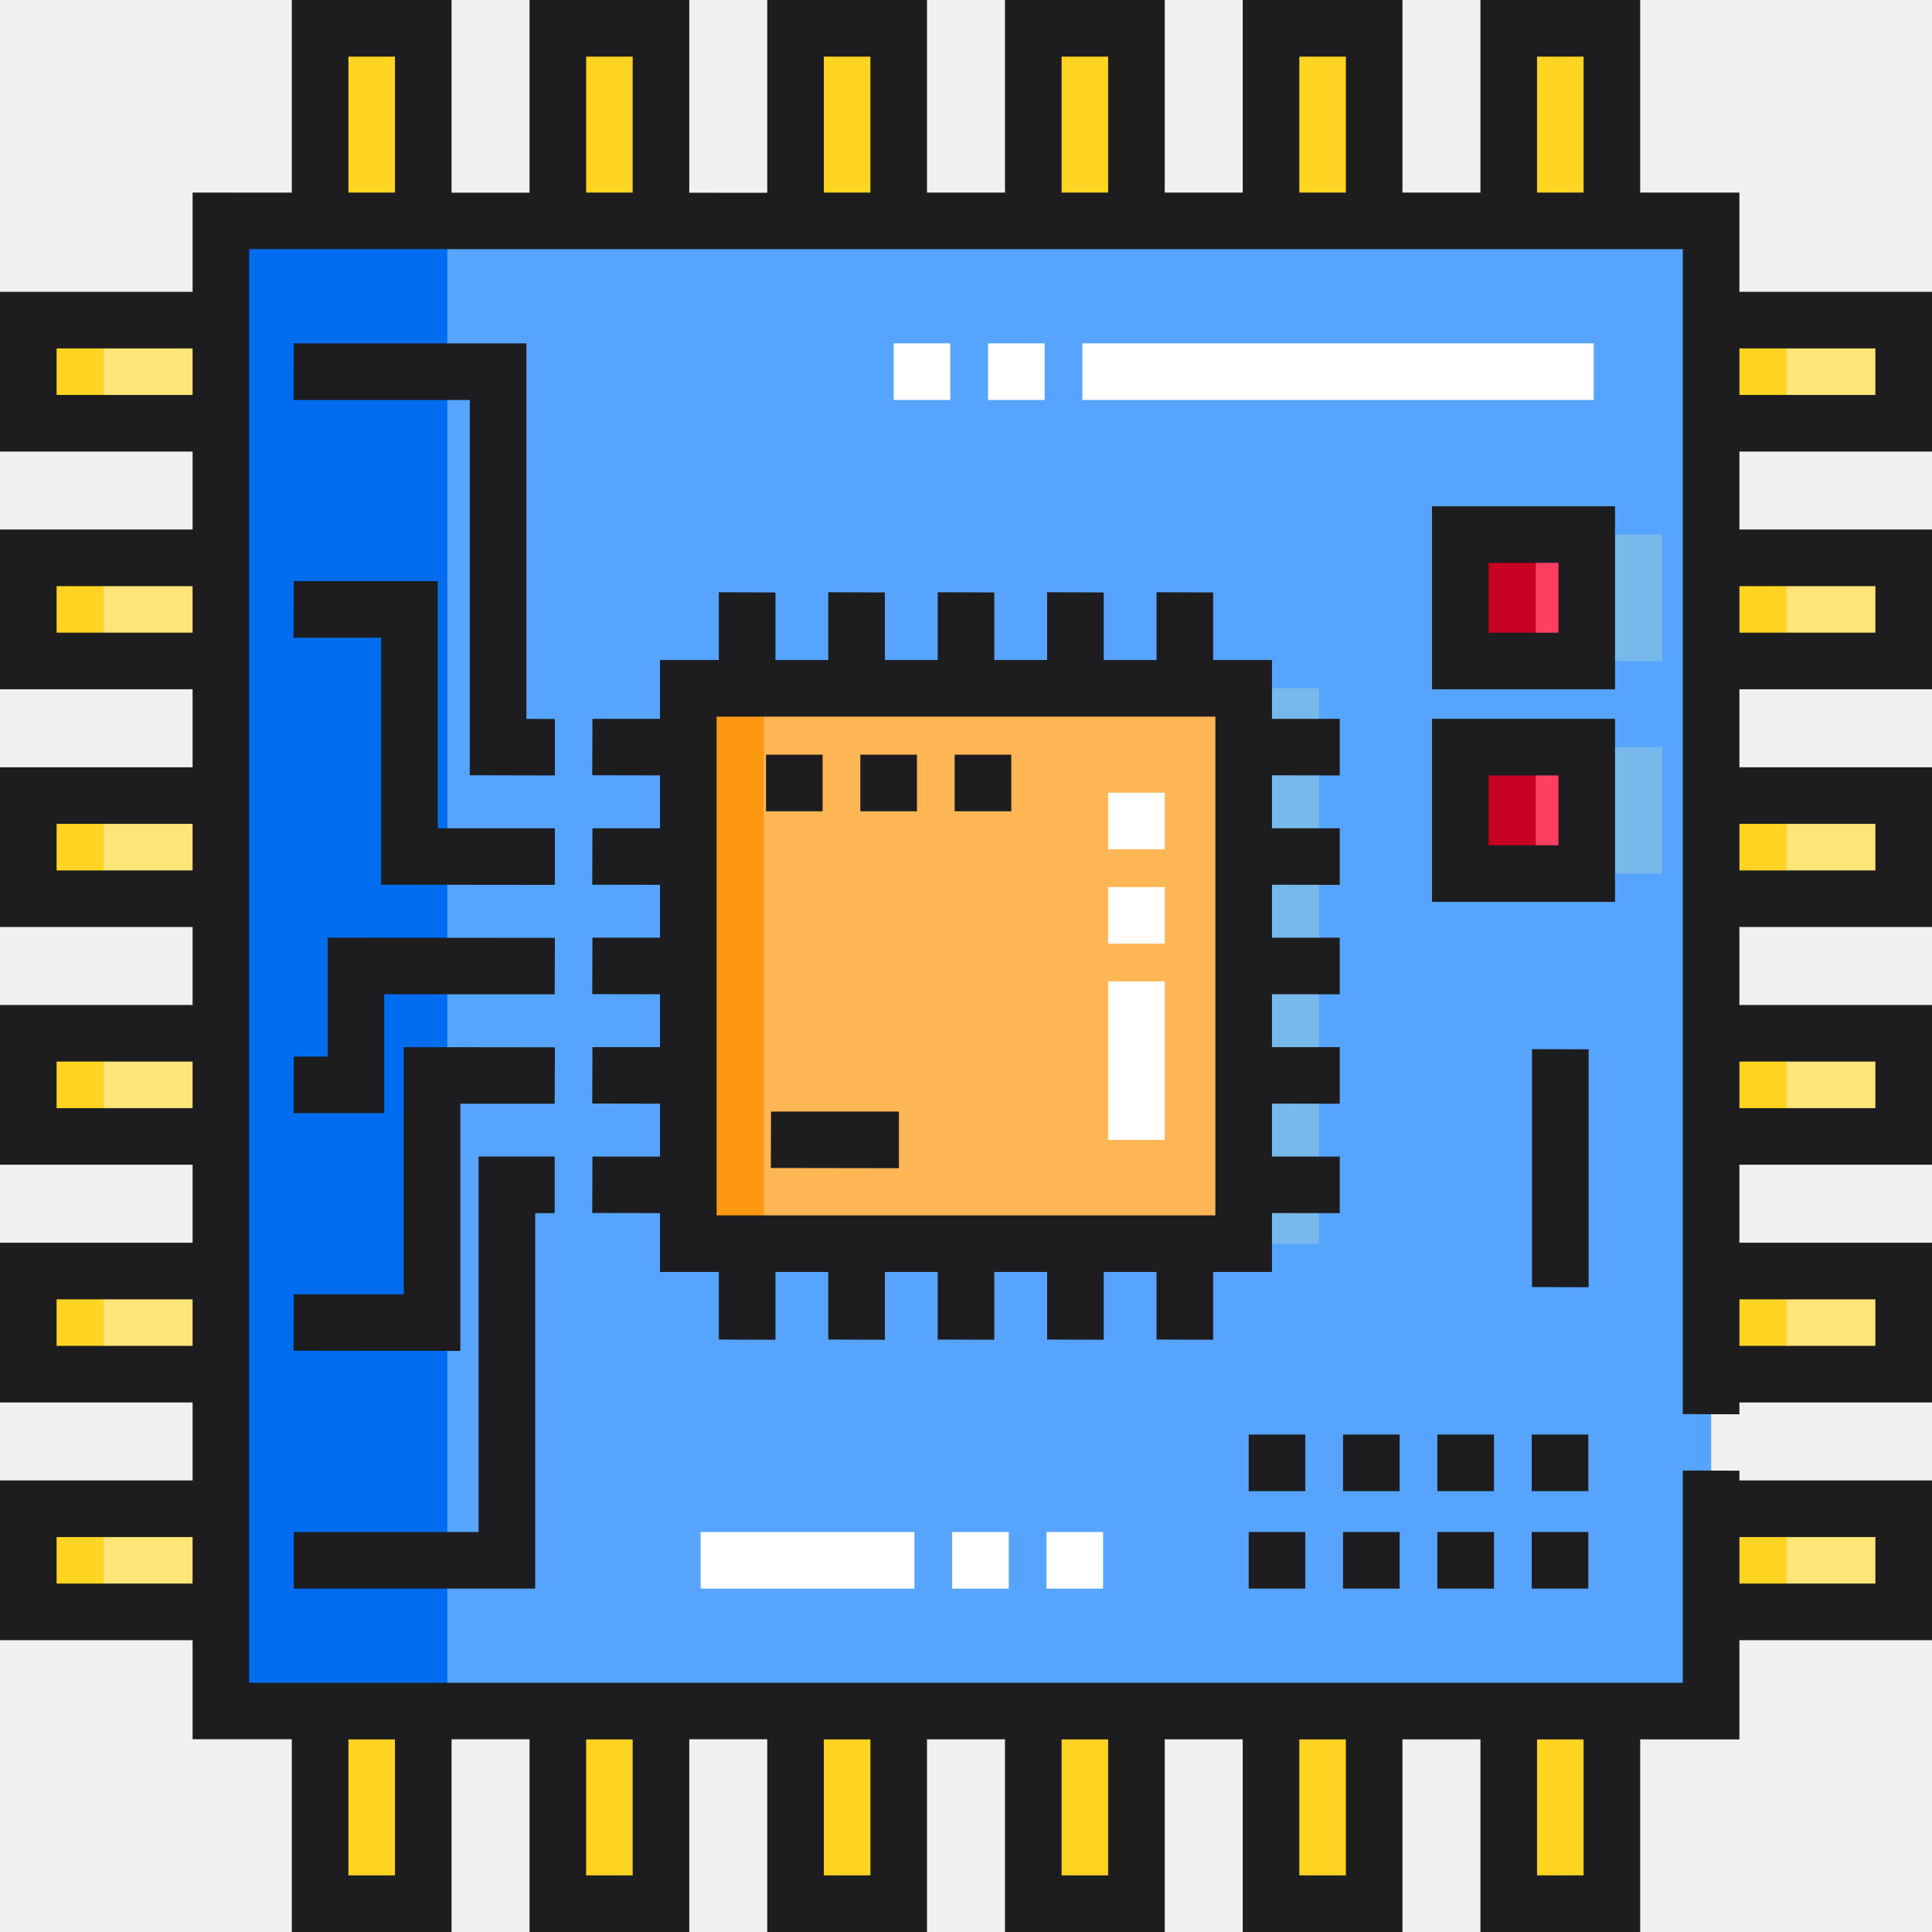
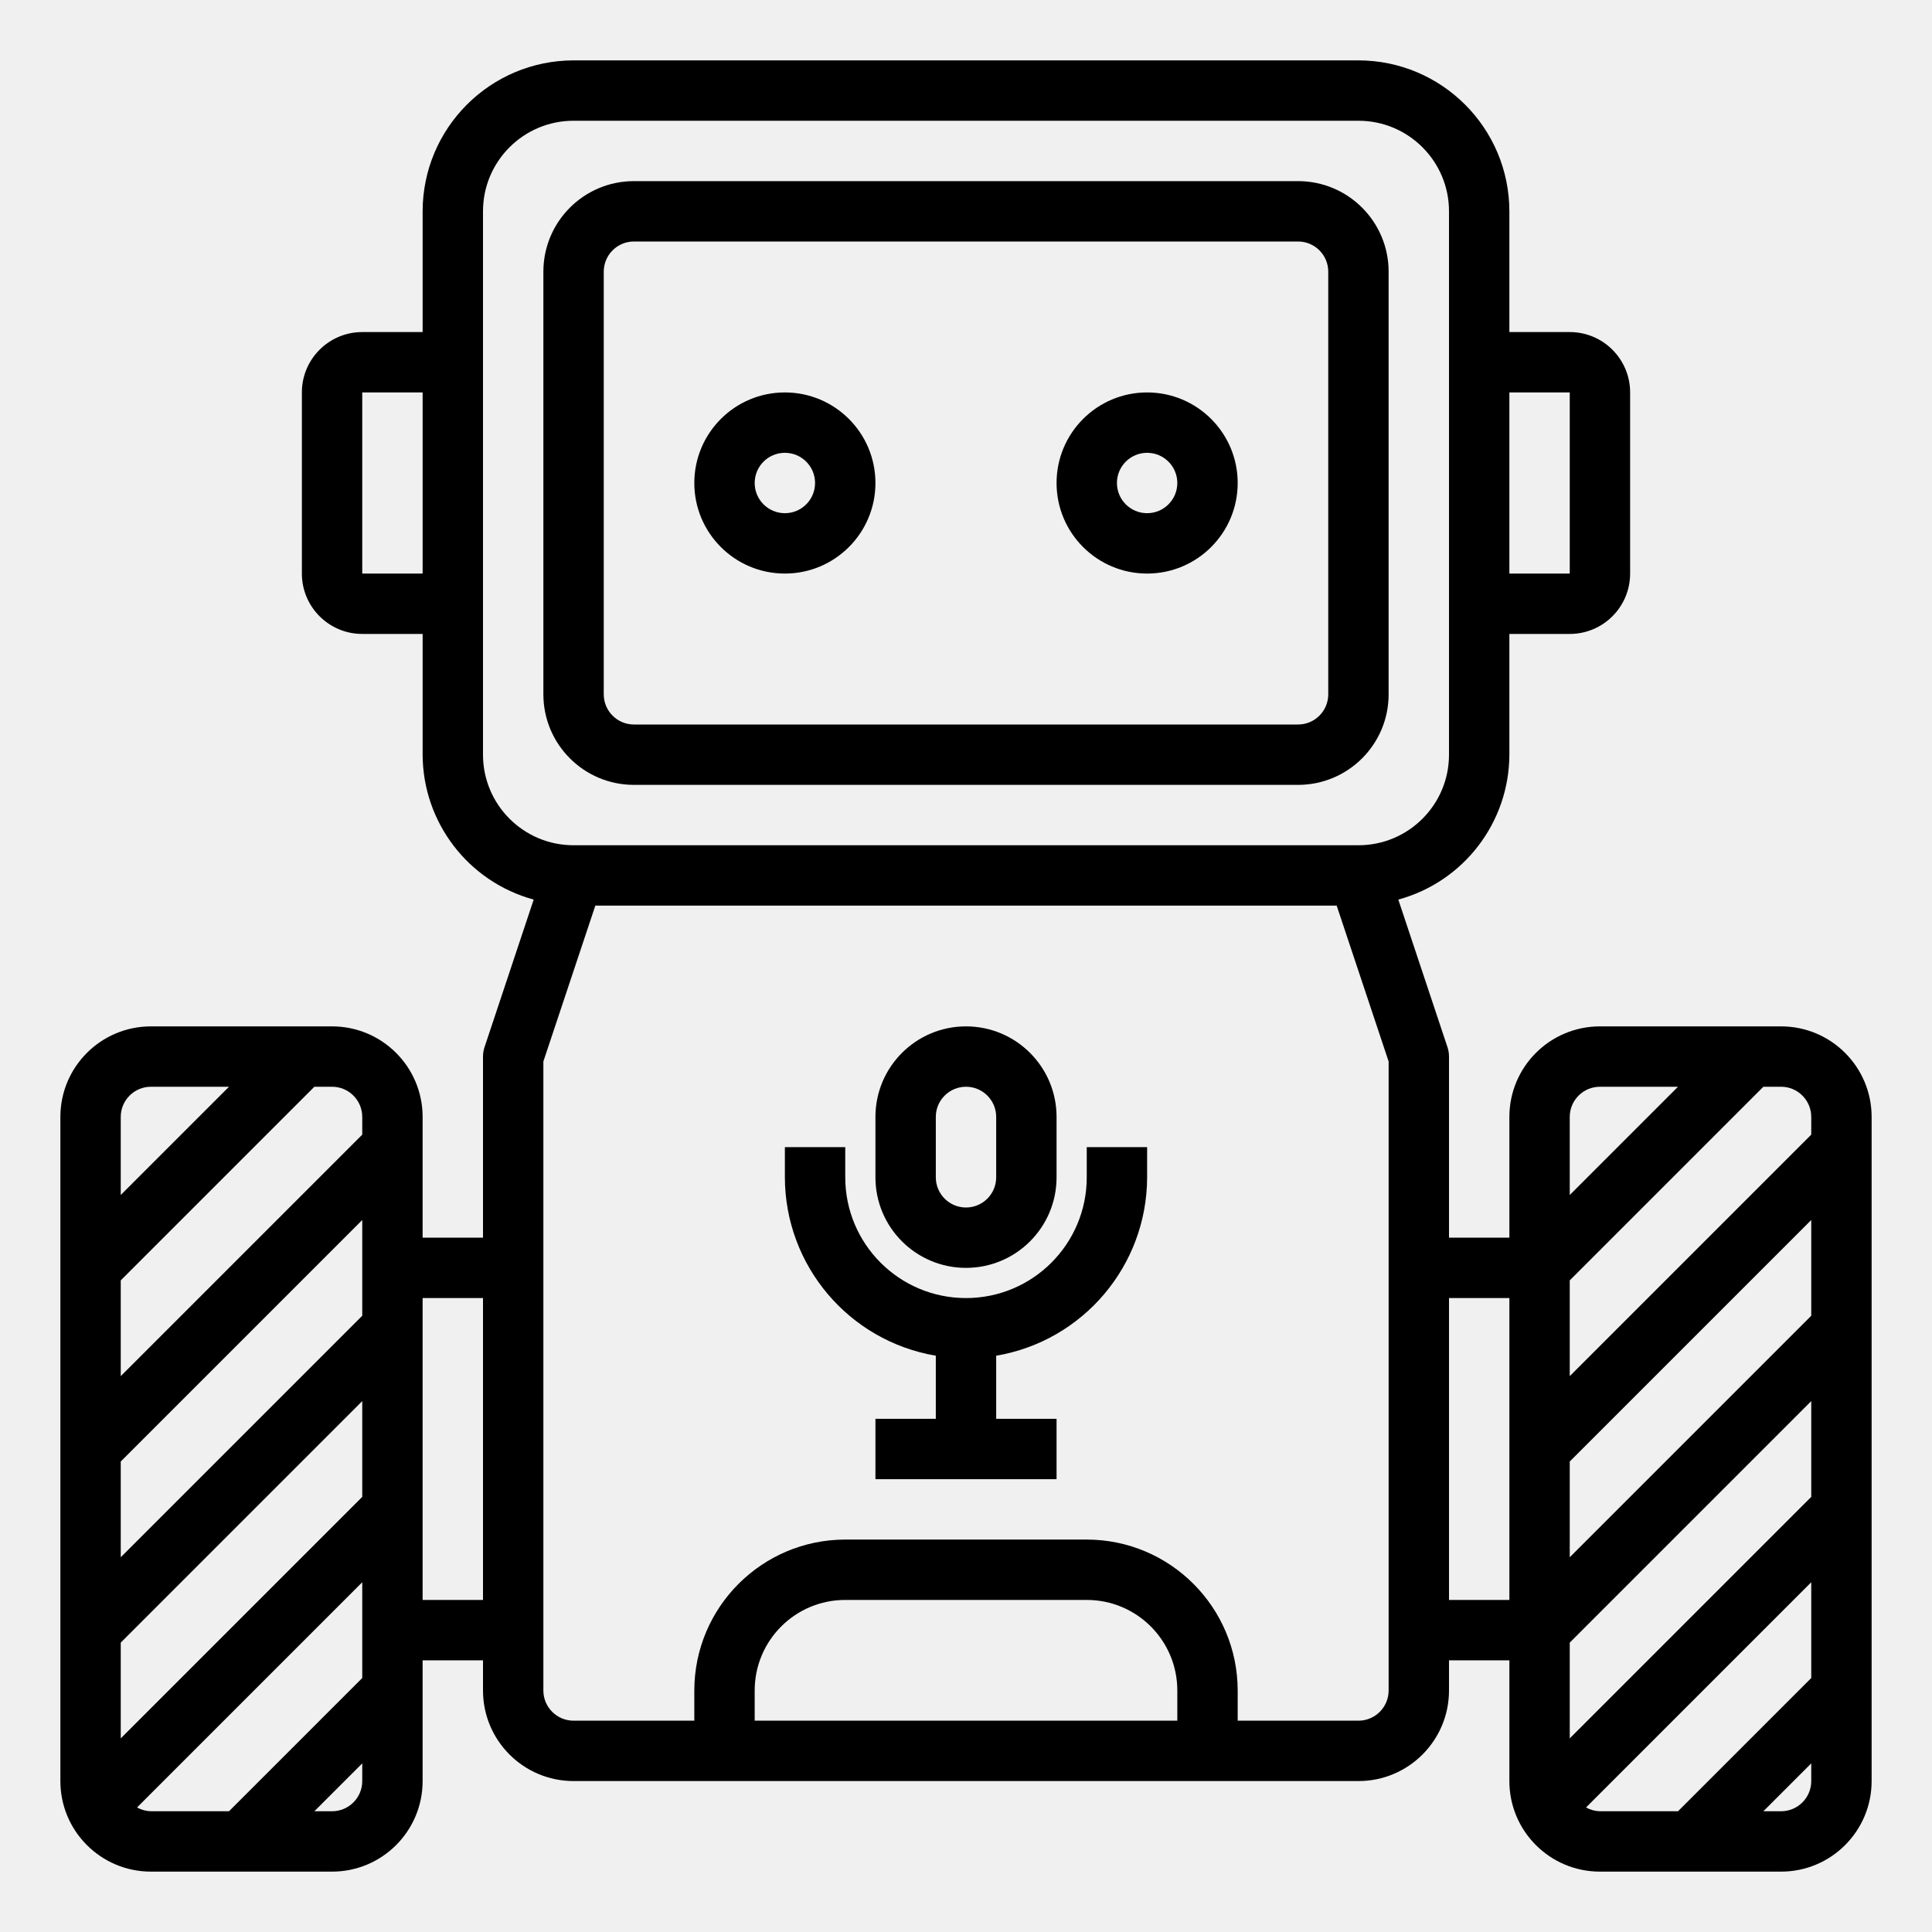
- <svg xmlns="http://www.w3.org/2000/svg" version="1.1" id="Capa_1" x="0px" y="0px" viewBox="0 0 512 512" style="enable-background:new 0 0 512 512;" xml:space="preserve">
-   <rect x="58.54" y="58.54" style="fill:#57A4FF;" width="394.93" height="394.93" />
-   <g>
-     <rect x="202.41" y="182.41" style="fill:#78B9EB;" width="147.17" height="147.17" />
-     <rect x="407" y="141.67" style="fill:#78B9EB;" width="33.5" height="33.5" />
-     <rect x="407" y="198" style="fill:#78B9EB;" width="33.5" height="33.5" />
+ <svg xmlns="http://www.w3.org/2000/svg" viewBox="0 0 64 64" width="512" height="512">
+   <g id="Robot">
+     <path d="M43,26a3,3,0,0,0,3-3V9a3,3,0,0,0-3-3H21a3,3,0,0,0-3,3V23a3,3,0,0,0,3,3ZM20,23V9a1,1,0,0,1,1-1H43a1,1,0,0,1,1,1V23a1,1,0,0,1-1,1H21A1,1,0,0,1,20,23Z" />
+     <path d="M26,19a3,3,0,1,0-3-3A3,3,0,0,0,26,19Zm0-4a1,1,0,1,1-1,1A1,1,0,0,1,26,15Z" />
+     <path d="M38,19a3,3,0,1,0-3-3A3,3,0,0,0,38,19Zm0-4a1,1,0,1,1-1,1A1,1,0,0,1,38,15Z" />
+     <path d="M32,42a3,3,0,0,0,3-3V37a3,3,0,0,0-6,0v2A3,3,0,0,0,32,42Zm-1-5a1,1,0,0,1,2,0v2a1,1,0,0,1-2,0Z" />
+     <path d="M36,39a4,4,0,0,1-8,0V38H26v1a6.006,6.006,0,0,0,5,5.91V47H29v2h6V47H33V44.91A6.006,6.006,0,0,0,38,39V38H36Z" />
+     <path d="M59,34H53a3,3,0,0,0-3,3v4H48V35a1,1,0,0,0-.052-.316L46.321,29.8A4.992,4.992,0,0,0,50,25V21h2a2,2,0,0,0,2-2V13a2,2,0,0,0-2-2H50V7a5.006,5.006,0,0,0-5-5H19a5.006,5.006,0,0,0-5,5v4H12a2,2,0,0,0-2,2v6a2,2,0,0,0,2,2h2v4a4.992,4.992,0,0,0,3.679,4.8l-1.627,4.884A1,1,0,0,0,16,35v6H14V37a3,3,0,0,0-3-3H5a3,3,0,0,0-3,3V59a3,3,0,0,0,3,3h6a3,3,0,0,0,3-3V55h2v1a3,3,0,0,0,3,3H45a3,3,0,0,0,3-3V55h2v4a3,3,0,0,0,3,3h6a3,3,0,0,0,3-3V37A3,3,0,0,0,59,34ZM52,13v6H50V13ZM12,19V13h2v6ZM60,49.586l-8,8V54.414l8-8Zm0-6-8,8V48.414l8-8ZM60,37v.586l-8,8V42.414L58.414,36H59A1,1,0,0,1,60,37Zm-7-1h2.586L52,39.586V37A1,1,0,0,1,53,36ZM16,25V7a3,3,0,0,1,3-3H45a3,3,0,0,1,3,3V25a3,3,0,0,1-3,3H19A3,3,0,0,1,16,25ZM4,48.414l8-8v3.172l-8,8Zm0,9.172V54.414l8-8v3.172ZM12,37v.586l-8,8V42.414L10.414,36H11A1,1,0,0,1,12,37ZM5,36H7.586L4,39.586V37A1,1,0,0,1,5,36ZM4.54,59.874,12,52.414v3.172L7.586,60H5A.974.974,0,0,1,4.54,59.874ZM11,60h-.586L12,58.414V59A1,1,0,0,1,11,60Zm3-7V43h2V53Zm25,4H25V56a3,3,0,0,1,3-3h8a3,3,0,0,1,3,3Zm7-1a1,1,0,0,1-1,1H41V56a5.006,5.006,0,0,0-5-5H28a5.006,5.006,0,0,0-5,5v1H19a1,1,0,0,1-1-1V35.162L19.721,30H44.279L46,35.162Zm2-3V43h2V53Zm4.54,6.874L60,52.414v3.172L55.586,60H53A.974.974,0,0,1,52.54,59.874ZM59,60h-.586L60,58.414V59A1,1,0,0,1,59,60Z" />
  </g>
-   <rect x="182.41" y="182.41" style="fill:#FFB655;" width="147.17" height="147.17" />
-   <rect id="SVGCleanerId_0" x="453.46" y="84.83" style="fill:#FFE477;" width="51.04" height="27.333" />
-   <rect id="SVGCleanerId_1" x="453.46" y="147.83" style="fill:#FFE477;" width="51.04" height="27.333" />
-   <rect id="SVGCleanerId_2" x="453.46" y="210.83" style="fill:#FFE477;" width="51.04" height="27.333" />
-   <rect id="SVGCleanerId_3" x="453.46" y="273.83" style="fill:#FFE477;" width="51.04" height="27.333" />
-   <rect id="SVGCleanerId_4" x="453.46" y="336.83" style="fill:#FFE477;" width="51.04" height="27.333" />
-   <rect id="SVGCleanerId_5" x="453.46" y="399.83" style="fill:#FFE477;" width="51.04" height="27.333" />
-   <g>
-     <rect x="7.5" y="84.83" style="fill:#FFE477;" width="51.04" height="27.333" />
-     <rect x="7.5" y="147.83" style="fill:#FFE477;" width="51.04" height="27.333" />
-     <rect x="7.5" y="210.83" style="fill:#FFE477;" width="51.04" height="27.333" />
-     <rect x="7.5" y="273.83" style="fill:#FFE477;" width="51.04" height="27.333" />
-     <rect x="7.5" y="336.83" style="fill:#FFE477;" width="51.04" height="27.333" />
-     <rect x="7.5" y="399.83" style="fill:#FFE477;" width="51.04" height="27.333" />
-   </g>
-   <rect id="SVGCleanerId_6" x="399.83" y="453.46" style="fill:#FFD422;" width="27.333" height="51.04" />
-   <rect id="SVGCleanerId_7" x="336.83" y="453.46" style="fill:#FFD422;" width="27.333" height="51.04" />
-   <rect id="SVGCleanerId_8" x="273.83" y="453.46" style="fill:#FFD422;" width="27.333" height="51.04" />
-   <rect id="SVGCleanerId_9" x="210.83" y="453.46" style="fill:#FFD422;" width="27.333" height="51.04" />
-   <rect id="SVGCleanerId_10" x="147.83" y="453.46" style="fill:#FFD422;" width="27.333" height="51.04" />
-   <rect id="SVGCleanerId_11" x="84.83" y="453.46" style="fill:#FFD422;" width="27.333" height="51.04" />
-   <rect id="SVGCleanerId_12" x="399.83" y="7.5" style="fill:#FFD422;" width="27.333" height="51.04" />
-   <rect id="SVGCleanerId_13" x="336.83" y="7.5" style="fill:#FFD422;" width="27.333" height="51.04" />
-   <rect id="SVGCleanerId_14" x="273.83" y="7.5" style="fill:#FFD422;" width="27.333" height="51.04" />
-   <rect id="SVGCleanerId_15" x="210.83" y="7.5" style="fill:#FFD422;" width="27.333" height="51.04" />
-   <rect id="SVGCleanerId_16" x="147.83" y="7.5" style="fill:#FFD422;" width="27.333" height="51.04" />
-   <rect id="SVGCleanerId_17" x="84.83" y="7.5" style="fill:#FFD422;" width="27.333" height="51.04" />
-   <g>
-     <rect x="387" y="141.67" style="fill:#FF3F62;" width="33.5" height="33.5" />
-     <rect x="387" y="198" style="fill:#FF3F62;" width="33.5" height="33.5" />
-   </g>
-   <g>
-     <rect id="SVGCleanerId_0_1_" x="453.46" y="84.83" style="fill:#FFE477;" width="51.04" height="27.333" />
-   </g>
-   <g>
-     <rect id="SVGCleanerId_1_1_" x="453.46" y="147.83" style="fill:#FFE477;" width="51.04" height="27.333" />
-   </g>
-   <g>
-     <rect id="SVGCleanerId_2_1_" x="453.46" y="210.83" style="fill:#FFE477;" width="51.04" height="27.333" />
-   </g>
-   <g>
-     <rect id="SVGCleanerId_3_1_" x="453.46" y="273.83" style="fill:#FFE477;" width="51.04" height="27.333" />
-   </g>
-   <g>
-     <rect id="SVGCleanerId_4_1_" x="453.46" y="336.83" style="fill:#FFE477;" width="51.04" height="27.333" />
-   </g>
-   <g>
-     <rect id="SVGCleanerId_5_1_" x="453.46" y="399.83" style="fill:#FFE477;" width="51.04" height="27.333" />
-   </g>
-   <g>
-     <rect id="SVGCleanerId_6_1_" x="399.83" y="453.46" style="fill:#FFD422;" width="27.333" height="51.04" />
-   </g>
-   <g>
-     <rect id="SVGCleanerId_7_1_" x="336.83" y="453.46" style="fill:#FFD422;" width="27.333" height="51.04" />
-   </g>
-   <g>
-     <rect id="SVGCleanerId_8_1_" x="273.83" y="453.46" style="fill:#FFD422;" width="27.333" height="51.04" />
-   </g>
-   <g>
-     <rect id="SVGCleanerId_9_1_" x="210.83" y="453.46" style="fill:#FFD422;" width="27.333" height="51.04" />
-   </g>
-   <g>
-     <rect id="SVGCleanerId_10_1_" x="147.83" y="453.46" style="fill:#FFD422;" width="27.333" height="51.04" />
-   </g>
-   <g>
-     <rect id="SVGCleanerId_11_1_" x="84.83" y="453.46" style="fill:#FFD422;" width="27.333" height="51.04" />
-   </g>
-   <g>
-     <rect id="SVGCleanerId_12_1_" x="399.83" y="7.5" style="fill:#FFD422;" width="27.333" height="51.04" />
-   </g>
-   <g>
-     <rect id="SVGCleanerId_13_1_" x="336.83" y="7.5" style="fill:#FFD422;" width="27.333" height="51.04" />
-   </g>
-   <g>
-     <rect id="SVGCleanerId_14_1_" x="273.83" y="7.5" style="fill:#FFD422;" width="27.333" height="51.04" />
-   </g>
-   <g>
-     <rect id="SVGCleanerId_15_1_" x="210.83" y="7.5" style="fill:#FFD422;" width="27.333" height="51.04" />
-   </g>
-   <g>
-     <rect id="SVGCleanerId_16_1_" x="147.83" y="7.5" style="fill:#FFD422;" width="27.333" height="51.04" />
-   </g>
-   <g>
-     <rect id="SVGCleanerId_17_1_" x="84.83" y="7.5" style="fill:#FFD422;" width="27.333" height="51.04" />
-   </g>
-   <rect x="58.54" y="58.54" style="fill:#006DF0;" width="60" height="394.93" />
-   <rect x="182.41" y="182.41" style="fill:#FF9811;" width="20" height="147.17" />
-   <g>
-     <rect x="7.5" y="210.83" style="fill:#FFD422;" width="20" height="27.333" />
-     <rect x="7.5" y="147.83" style="fill:#FFD422;" width="20" height="27.333" />
-     <rect x="7.5" y="84.83" style="fill:#FFD422;" width="20" height="27.333" />
-     <rect x="7.5" y="399.83" style="fill:#FFD422;" width="20" height="27.333" />
-     <rect x="7.5" y="273.83" style="fill:#FFD422;" width="20" height="27.333" />
-     <rect x="7.5" y="336.83" style="fill:#FFD422;" width="20" height="27.333" />
-     <rect x="453.44" y="210.83" style="fill:#FFD422;" width="20" height="27.333" />
-     <rect x="453.44" y="147.83" style="fill:#FFD422;" width="20" height="27.333" />
-     <rect x="453.44" y="84.83" style="fill:#FFD422;" width="20" height="27.333" />
-     <rect x="453.44" y="399.83" style="fill:#FFD422;" width="20" height="27.333" />
-     <rect x="453.44" y="273.83" style="fill:#FFD422;" width="20" height="27.333" />
-     <rect x="453.44" y="336.83" style="fill:#FFD422;" width="20" height="27.333" />
-   </g>
-   <g>
-     <rect x="387" y="141.67" style="fill:#C70024;" width="20" height="33.5" />
-     <rect x="387" y="198" style="fill:#C70024;" width="20" height="33.5" />
-   </g>
-   <g>
-     <rect x="405.92" y="406" style="fill:#1D1D1F;" width="15" height="15" />
-     <rect x="380.92" y="406" style="fill:#1D1D1F;" width="15" height="15" />
-     <rect x="330.92" y="406" style="fill:#1D1D1F;" width="15" height="15" />
-     <rect x="355.92" y="406" style="fill:#1D1D1F;" width="15" height="15" />
-     <rect x="405.92" y="380.17" style="fill:#1D1D1F;" width="15" height="15" />
-     <rect x="380.92" y="380.17" style="fill:#1D1D1F;" width="15" height="15" />
-     <rect x="330.92" y="380.17" style="fill:#1D1D1F;" width="15" height="15" />
-     <rect x="355.92" y="380.17" style="fill:#1D1D1F;" width="15" height="15" />
-     <rect x="228" y="200" style="fill:#1D1D1F;" width="15" height="15" />
-     <rect x="253" y="200" style="fill:#1D1D1F;" width="15" height="15" />
-     <rect x="203" y="200" style="fill:#1D1D1F;" width="15" height="15" />
-     <path style="fill:#1D1D1F;" d="M512,119.667V77.333h-51.04V51.04h-26.293V0h-42.334v51.04h-20.666V0h-42.334v51.04h-20.666V0   h-42.334v51.04h-20.667V0h-42.333v51.089l-20.667-0.007V0h-42.333v51.069l-20.667-0.007V0H77.333v51.048L51.04,51.04v26.293H0   v42.334h51.04v20.666H0v42.334h51.04v20.666H0v42.334h51.04v20.666H0v42.334h51.04v20.666H0v42.334h51.04v20.666H0v42.334h51.04   v26.243l26.293,0.003V512h42.333v-51.082l20.667,0.002V512h42.333v-51.074l20.667,0.002V512h42.333v-51.066l20.667,0.002V512   h42.334v-51.059l20.666,0.002V512h42.334v-51.051l20.666,0.002V512h42.334v-51.043l26.293,0.003v-26.293H512v-42.334h-51.04v-2.583   l-15-0.05v56.26H66.03V66.029h379.93V374.75l15,0.05v-3.133H512v-42.334h-51.04v-20.666H512v-42.334h-51.04v-20.666H512v-42.334   h-51.04v-20.666H512v-42.334h-51.04v-20.666C460.96,119.667,512,119.667,512,119.667z M460.964,92.333H497v12.334h-36.036V92.333z    M407.333,15h12.334v36.036h-12.334V15z M344.333,15h12.334v36.036h-12.334V15z M281.333,15h12.334v36.036h-12.334V15z M155.333,15   h12.333v36.036h-12.333L155.333,15L155.333,15z M92.333,15h12.333v36.036H92.333V15z M51.036,104.667H15V92.333h36.036V104.667z    M51.036,167.667H15v-12.334h36.036V167.667z M51.036,230.667H15v-12.334h36.036V230.667z M51.036,356.667H15v-12.334h36.036   V356.667z M51.036,419.667H15v-12.334h36.036V419.667z M104.667,497H92.333v-36.036h12.333L104.667,497L104.667,497z M167.667,497   h-12.333v-36.036h12.333L167.667,497L167.667,497z M230.667,497h-12.333v-36.036h12.333L230.667,497L230.667,497z M293.667,497   h-12.334v-36.036h12.334V497z M356.667,497h-12.334v-36.036h12.334V497z M419.667,497h-12.334v-36.036h12.334V497z    M460.964,407.333H497v12.334h-36.036V407.333z M51.036,293.667H15v-12.334h36.036V293.667z M218.333,15h12.333v36.036h-12.333   L218.333,15L218.333,15z M460.964,344.333H497v12.334h-36.036V344.333z M460.964,281.333H497v12.334h-36.036V281.333z    M460.964,218.333H497v12.334h-36.036V218.333z M460.964,155.333H497v12.334h-36.036V155.333z" />
-     <path style="fill:#1D1D1F;" d="M355.05,205.5v-15h-17.963v-15.587H321.5V157l-15-0.05v17.963h-14V157l-15-0.05v17.963h-14V157   l-15-0.05v17.963h-14V157l-15-0.05v17.963h-14V157l-15-0.05v17.963h-15.587V190.5H157l-0.05,14.95l17.963,0.035V219.5H157   l-0.05,14.95l17.963,0.035V248.5H157l-0.05,14.95l17.963,0.035V277.5H157l-0.05,14.95l17.963,0.035V306.5H157l-0.05,14.95   l17.963,0.035v15.602H190.5V355l15,0.05v-17.963h14V355l15,0.05v-17.963h14V355l15,0.05v-17.963h14V355l15,0.05v-17.963h14V355   l15,0.05v-17.963h15.587v-15.622l17.963,0.035v-15h-17.963v-14.035l17.963,0.035v-15h-17.963v-14.035l17.963,0.035v-15h-17.963   v-14.035l17.963,0.035v-15h-17.963v-14.035L355.05,205.5z M322.087,322.087H189.913V189.913h132.174L322.087,322.087   L322.087,322.087z" />
-   </g>
-   <g>
-     <rect x="293.67" y="260.08" style="fill:#FFFFFF;" width="15" height="42" />
-     <rect x="293.67" y="210.08" style="fill:#FFFFFF;" width="15" height="15" />
-     <rect x="293.67" y="235.08" style="fill:#FFFFFF;" width="15" height="15" />
-   </g>
-   <polygon style="fill:#1D1D1F;" points="204.28,309.529 238.22,309.58 238.22,294.58 204.33,294.58 " />
-   <g>
-     <rect x="261.84" y="91" style="fill:#FFFFFF;" width="15" height="15" />
-     <rect x="236.84" y="91" style="fill:#FFFFFF;" width="15" height="15" />
-     <rect x="286.84" y="91" style="fill:#FFFFFF;" width="135.5" height="15" />
-   </g>
-   <g>
-     <polygon style="fill:#1D1D1F;" points="147.05,219.5 116,219.5 116,154 77.83,154 77.78,169 101,169 101,234.45 147.05,234.5  " />
-     <polygon style="fill:#1D1D1F;" points="147.05,190.55 139.5,190.5 139.5,91 77.83,91 77.78,106 124.5,106 124.5,205.45    147.05,205.5  " />
-     <polygon style="fill:#1D1D1F;" points="86.83,248.5 86.83,280 77.83,280 77.78,295 101.83,295 101.83,263.5 147,263.5    147.05,248.55  " />
-     <polygon style="fill:#1D1D1F;" points="147.05,277.55 107,277.5 107,343 77.83,343 77.78,357.95 122,358 122,292.5 147,292.5  " />
-     <polygon style="fill:#1D1D1F;" points="77.833,406 77.833,421 141.833,421 141.833,321.5 147,321.5 147,306.5 126.833,306.5    126.833,406  " />
-   </g>
-   <g>
-     <rect x="185.67" y="406" style="fill:#FFFFFF;" width="56.667" height="15" />
-     <rect x="277.33" y="406" style="fill:#FFFFFF;" width="15" height="15" />
-     <rect x="252.33" y="406" style="fill:#FFFFFF;" width="15" height="15" />
-   </g>
-   <g>
-     <path style="fill:#1D1D1F;" d="M428,134.167h-48.5v48.5H428V134.167z M413,167.667h-18.5v-18.5H413V167.667z" />
-     <path style="fill:#1D1D1F;" d="M428,190.5h-48.5V239H428V190.5z M413,224h-18.5v-18.5H413V224z" />
-     <polygon style="fill:#1D1D1F;" points="421,278.08 406,278.029 406,341.08 421,341.13  " />
-   </g>
-   <g>
- </g>
-   <g>
- </g>
-   <g>
- </g>
-   <g>
- </g>
-   <g>
- </g>
-   <g>
- </g>
-   <g>
- </g>
-   <g>
- </g>
-   <g>
- </g>
-   <g>
- </g>
-   <g>
- </g>
-   <g>
- </g>
-   <g>
- </g>
-   <g>
- </g>
-   <g>
- </g>
</svg>
